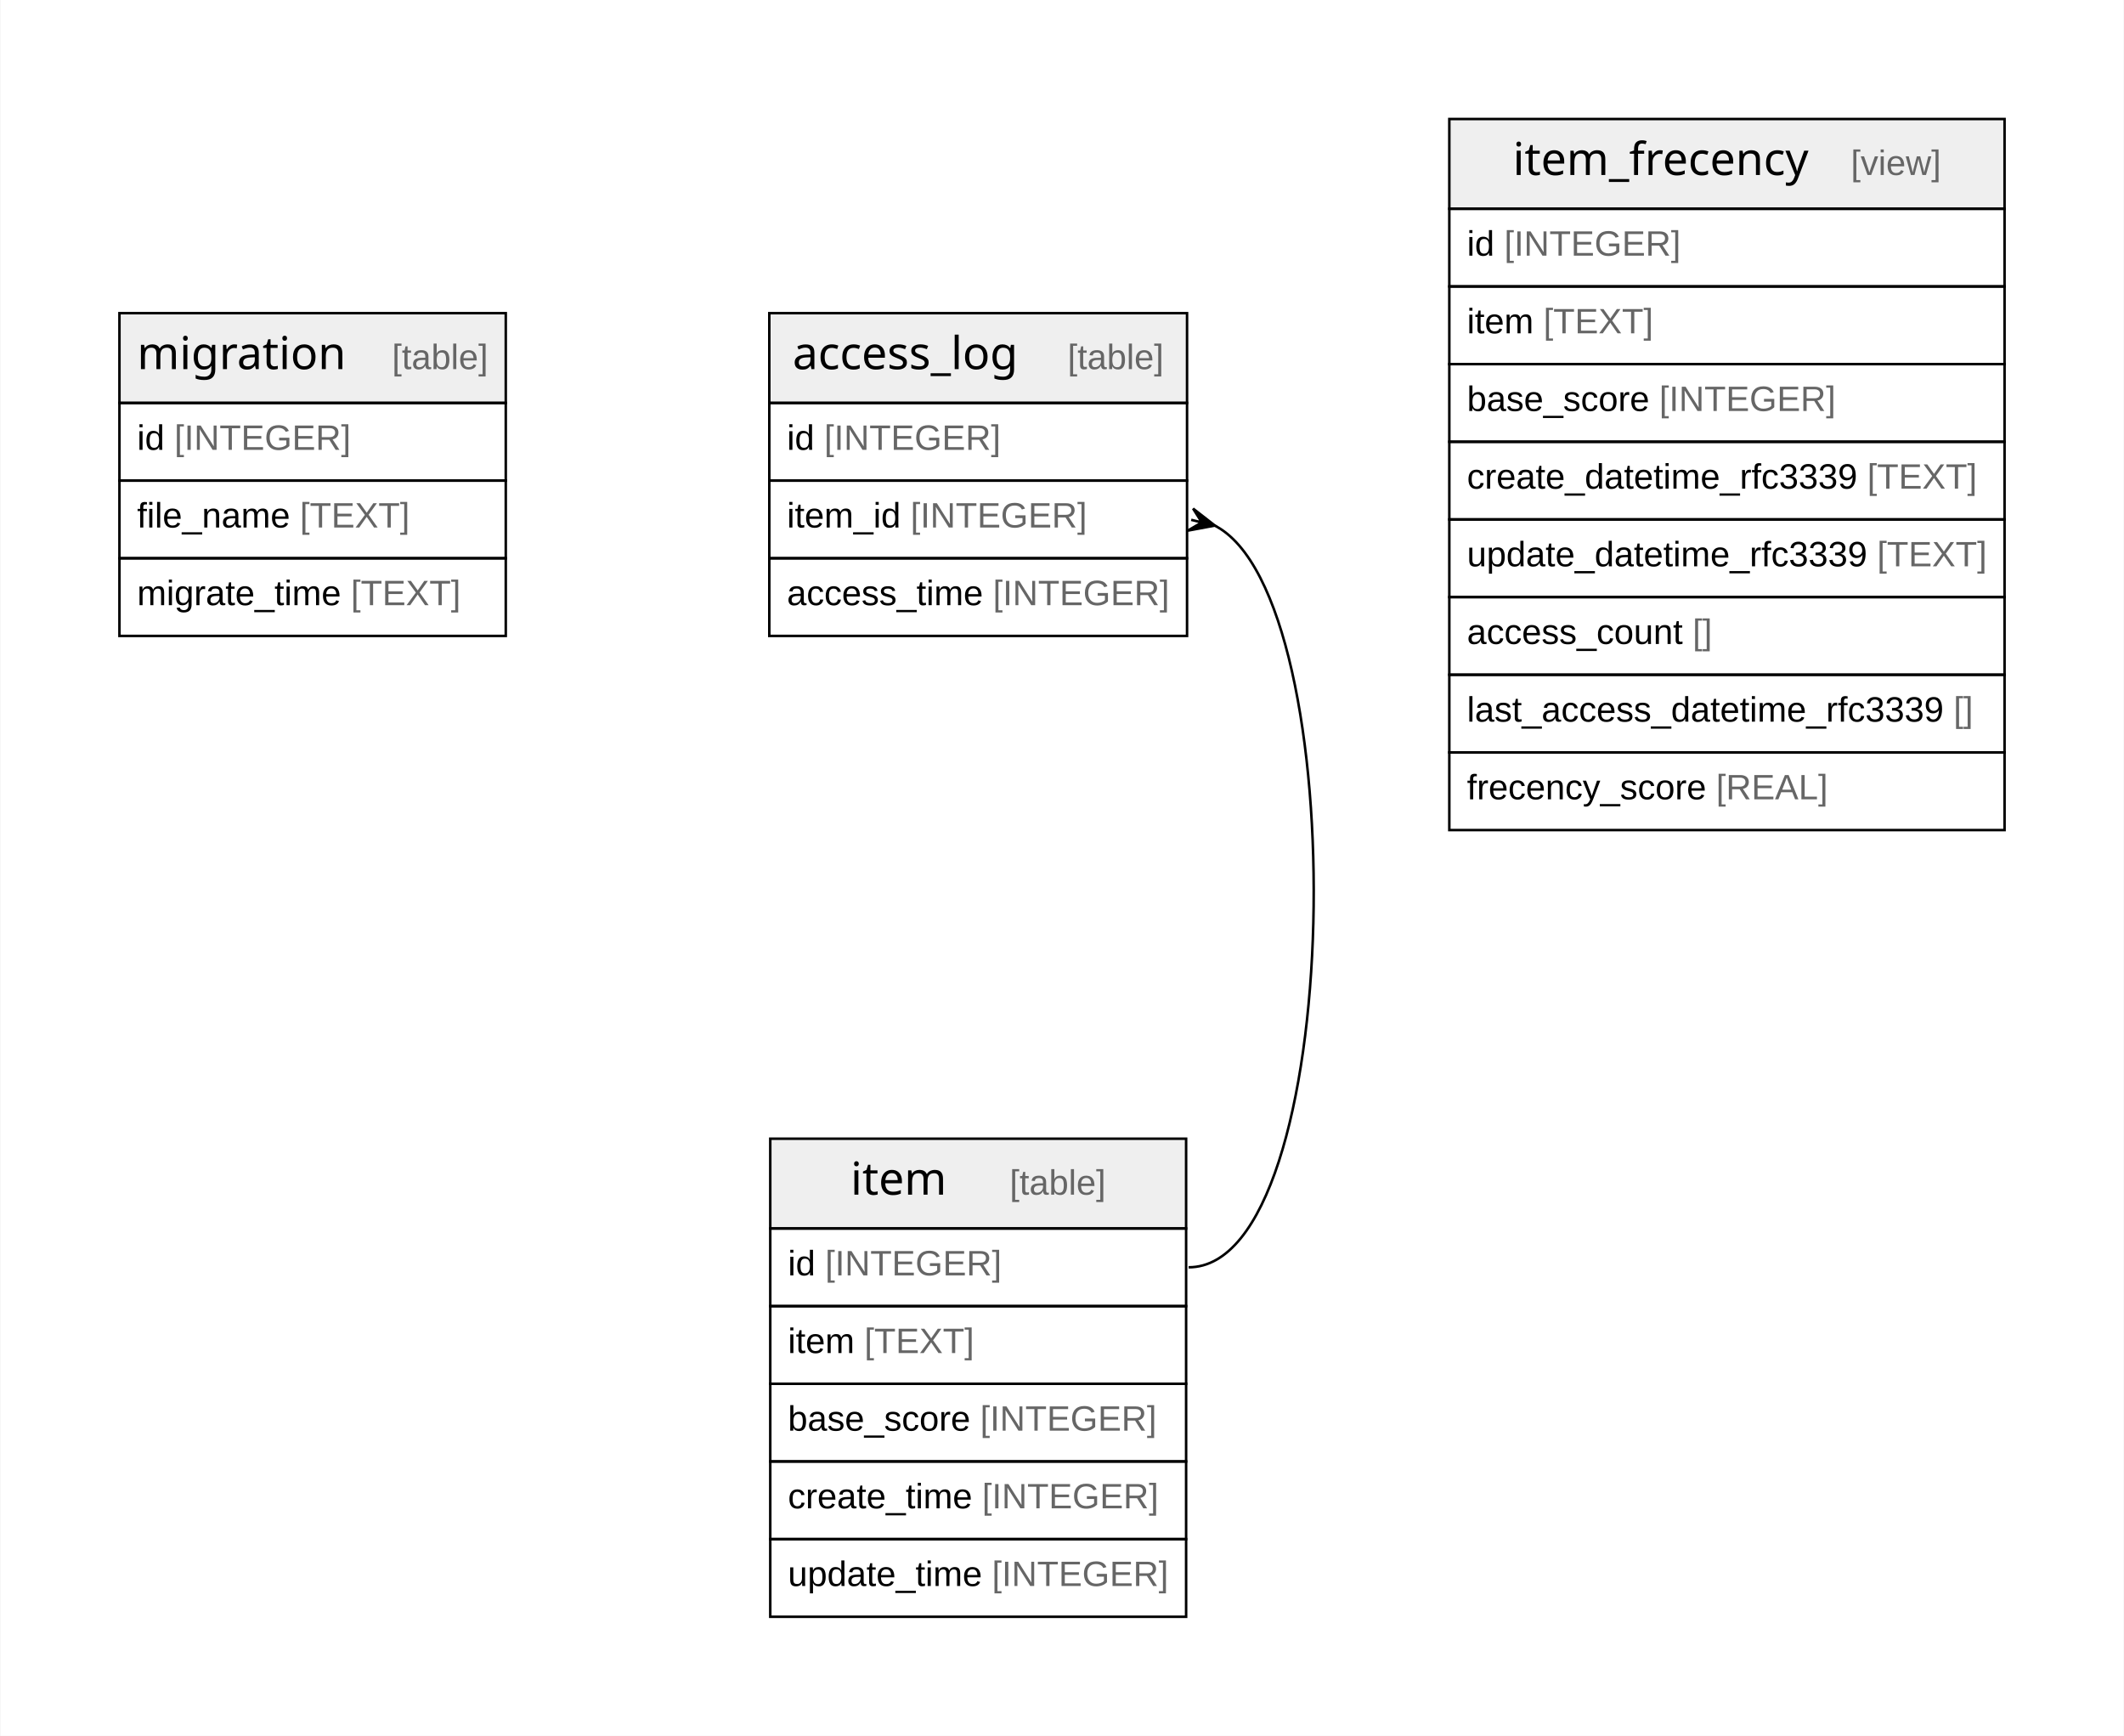
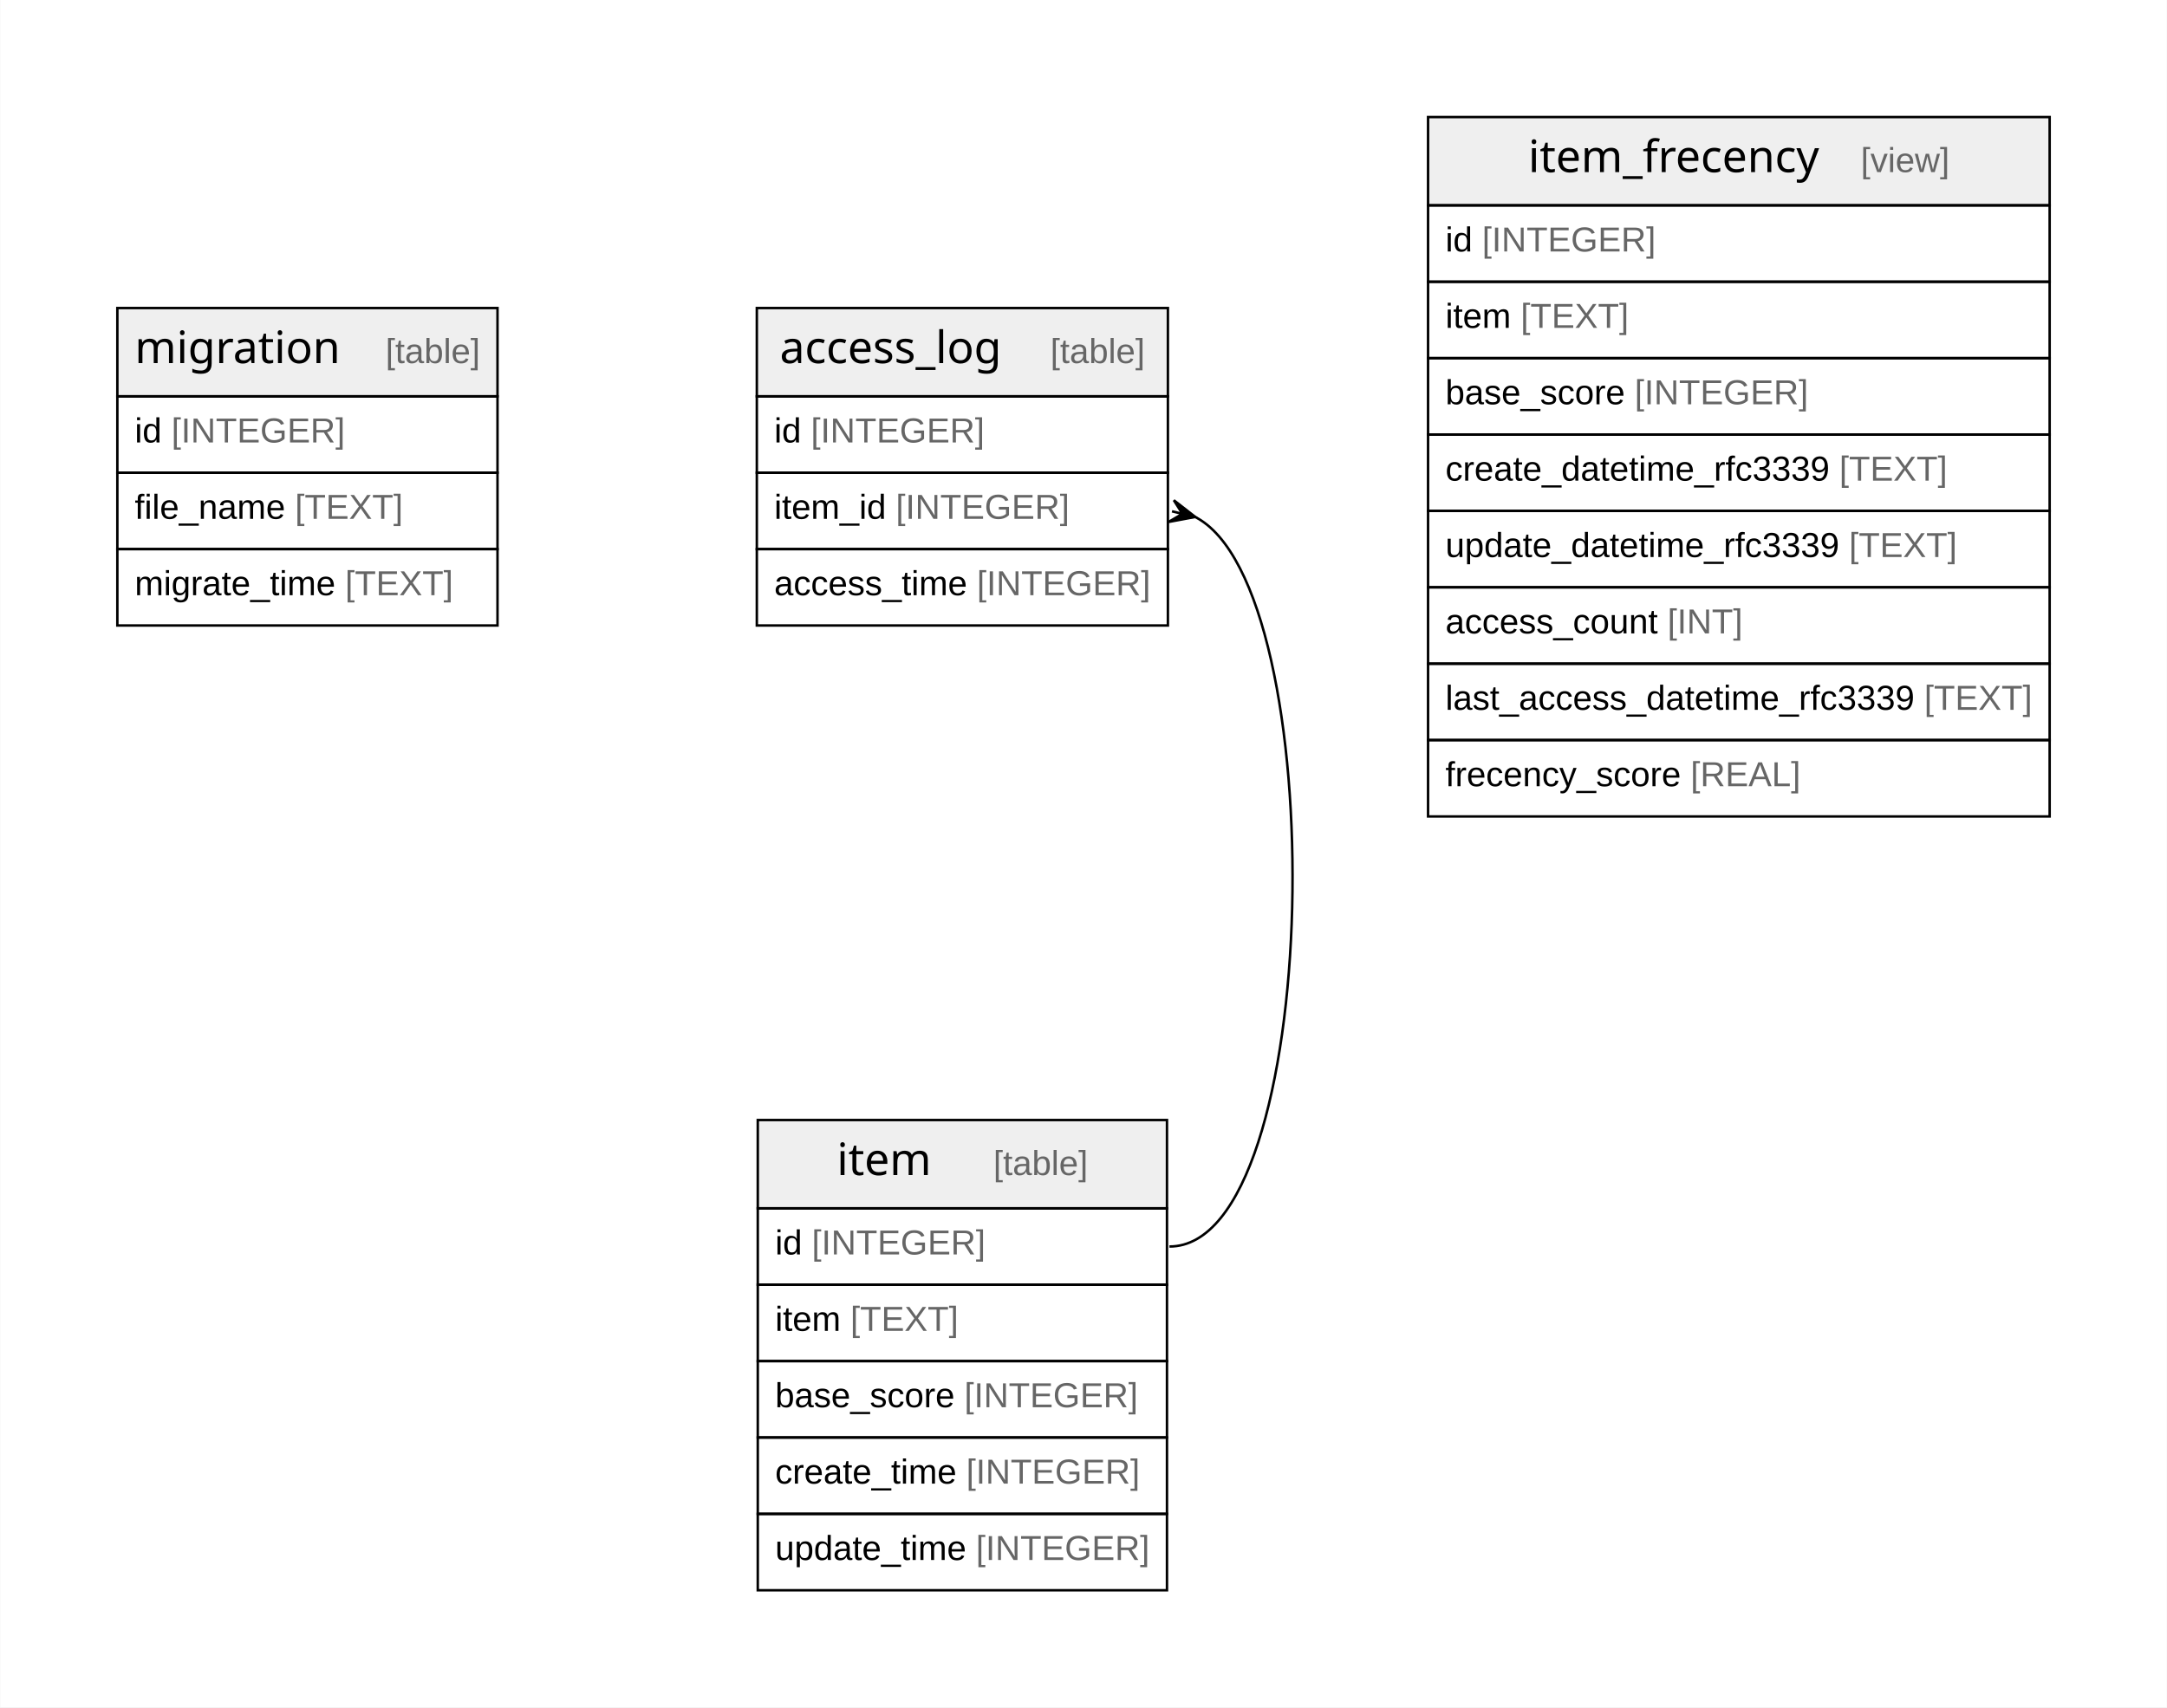
- <svg xmlns="http://www.w3.org/2000/svg" width="842pt" height="688pt" viewBox="0.00 0.00 842.14 688.40">
+ <svg xmlns="http://www.w3.org/2000/svg" width="873pt" height="688pt" viewBox="0.00 0.00 873.30 688.40">
  <g id="graph0" class="graph" transform="scale(1 1) rotate(0) translate(4 684.4)">
-     <polygon fill="white" stroke="none" points="-4,4 -4,-684.4 838.14,-684.4 838.14,4 -4,4" />
+     <polygon fill="white" stroke="none" points="-4,4 -4,-684.4 869.3,-684.4 869.3,4 -4,4" />
    <g id="node1" class="node">
      <polygon fill="#efefef" stroke="none" points="43.2,-524.6 43.2,-560.2 196.44,-560.2 196.44,-524.6 43.2,-524.6" />
      <polygon fill="none" stroke="black" points="43.2,-524.6 43.2,-560.2 196.44,-560.2 196.44,-524.6 43.2,-524.6" />
      <text text-anchor="start" x="50.2" y="-538" font-family="Arial Bold" font-size="18.00">migration</text>
      <text text-anchor="start" x="120.19" y="-538" font-family="Arial" font-size="14.00">    </text>
      <text text-anchor="start" x="151.3" y="-538" font-family="Arial" font-size="14.00" fill="#666666">[table]</text>
      <polygon fill="none" stroke="black" points="43.2,-493.8 43.2,-524.6 196.44,-524.6 196.44,-493.8 43.2,-493.8" />
      <text text-anchor="start" x="50.2" y="-506" font-family="Arial" font-size="14.00">id </text>
      <text text-anchor="start" x="64.99" y="-506" font-family="Arial" font-size="14.00" fill="#666666">[INTEGER]</text>
      <polygon fill="none" stroke="black" points="43.2,-463 43.2,-493.8 196.44,-493.8 196.44,-463 43.2,-463" />
      <text text-anchor="start" x="50.2" y="-475.2" font-family="Arial" font-size="14.00">file_name </text>
      <text text-anchor="start" x="114.79" y="-475.2" font-family="Arial" font-size="14.00" fill="#666666">[TEXT]</text>
      <polygon fill="none" stroke="black" points="43.2,-432.2 43.2,-463 196.44,-463 196.44,-432.2 43.2,-432.2" />
      <text text-anchor="start" x="50.2" y="-444.4" font-family="Arial" font-size="14.00">migrate_time </text>
      <text text-anchor="start" x="135.01" y="-444.4" font-family="Arial" font-size="14.00" fill="#666666">[TEXT]</text>
    </g>
    <g id="node2" class="node">
      <polygon fill="#efefef" stroke="none" points="301.35,-197.2 301.35,-232.8 466.3,-232.8 466.3,-197.2 301.35,-197.2" />
      <polygon fill="none" stroke="black" points="301.35,-197.2 301.35,-232.8 466.3,-232.8 466.3,-197.2 301.35,-197.2" />
      <text text-anchor="start" x="333.2" y="-210.6" font-family="Arial Bold" font-size="18.00">item</text>
      <text text-anchor="start" x="365.19" y="-210.6" font-family="Arial" font-size="14.00">    </text>
      <text text-anchor="start" x="396.31" y="-210.6" font-family="Arial" font-size="14.00" fill="#666666">[table]</text>
      <polygon fill="none" stroke="black" points="301.35,-166.4 301.35,-197.2 466.3,-197.2 466.3,-166.4 301.35,-166.4" />
      <text text-anchor="start" x="308.35" y="-178.6" font-family="Arial" font-size="14.00">id </text>
      <text text-anchor="start" x="323.13" y="-178.6" font-family="Arial" font-size="14.00" fill="#666666">[INTEGER]</text>
      <polygon fill="none" stroke="black" points="301.35,-135.6 301.35,-166.4 466.3,-166.4 466.3,-135.6 301.35,-135.6" />
      <text text-anchor="start" x="308.35" y="-147.8" font-family="Arial" font-size="14.00">item </text>
      <text text-anchor="start" x="338.68" y="-147.8" font-family="Arial" font-size="14.00" fill="#666666">[TEXT]</text>
      <polygon fill="none" stroke="black" points="301.35,-104.8 301.35,-135.6 466.3,-135.6 466.3,-104.8 301.35,-104.8" />
      <text text-anchor="start" x="308.35" y="-117" font-family="Arial" font-size="14.00">base_score </text>
      <text text-anchor="start" x="384.61" y="-117" font-family="Arial" font-size="14.00" fill="#666666">[INTEGER]</text>
      <polygon fill="none" stroke="black" points="301.35,-74 301.35,-104.8 466.3,-104.8 466.3,-74 301.35,-74" />
      <text text-anchor="start" x="308.35" y="-86.2" font-family="Arial" font-size="14.00">create_time </text>
      <text text-anchor="start" x="385.38" y="-86.2" font-family="Arial" font-size="14.00" fill="#666666">[INTEGER]</text>
      <polygon fill="none" stroke="black" points="301.35,-43.2 301.35,-74 466.3,-74 466.3,-43.2 301.35,-43.2" />
      <text text-anchor="start" x="308.35" y="-55.4" font-family="Arial" font-size="14.00">update_time </text>
      <text text-anchor="start" x="389.29" y="-55.4" font-family="Arial" font-size="14.00" fill="#666666">[INTEGER]</text>
    </g>
    <g id="node3" class="node">
      <polygon fill="#efefef" stroke="none" points="300.97,-524.6 300.97,-560.2 466.67,-560.2 466.67,-524.6 300.97,-524.6" />
      <polygon fill="none" stroke="black" points="300.97,-524.6 300.97,-560.2 466.67,-560.2 466.67,-524.6 300.97,-524.6" />
      <text text-anchor="start" x="310.21" y="-538" font-family="Arial Bold" font-size="18.00">access_log</text>
      <text text-anchor="start" x="388.18" y="-538" font-family="Arial" font-size="14.00">    </text>
      <text text-anchor="start" x="419.29" y="-538" font-family="Arial" font-size="14.00" fill="#666666">[table]</text>
      <polygon fill="none" stroke="black" points="300.97,-493.8 300.97,-524.6 466.67,-524.6 466.67,-493.8 300.97,-493.8" />
      <text text-anchor="start" x="307.97" y="-506" font-family="Arial" font-size="14.00">id </text>
      <text text-anchor="start" x="322.76" y="-506" font-family="Arial" font-size="14.00" fill="#666666">[INTEGER]</text>
      <polygon fill="none" stroke="black" points="300.97,-463 300.97,-493.8 466.67,-493.8 466.67,-463 300.97,-463" />
      <text text-anchor="start" x="307.97" y="-475.2" font-family="Arial" font-size="14.00">item_id </text>
      <text text-anchor="start" x="356.99" y="-475.2" font-family="Arial" font-size="14.00" fill="#666666">[INTEGER]</text>
      <polygon fill="none" stroke="black" points="300.97,-432.2 300.97,-463 466.67,-463 466.67,-432.2 300.97,-432.2" />
      <text text-anchor="start" x="307.97" y="-444.4" font-family="Arial" font-size="14.00">access_time </text>
      <text text-anchor="start" x="389.67" y="-444.4" font-family="Arial" font-size="14.00" fill="#666666">[INTEGER]</text>
    </g>
    <g id="edge1" class="edge">
      <path fill="none" stroke="black" d="M477.55,-476.01C533.36,-447.94 529.73,-181.8 467.3,-181.8" />
      <polygon fill="black" stroke="black" points="477.72,-475.97 466.94,-473.95 472.53,-477.22 468.32,-478.24 468.32,-478.24 468.32,-478.24 472.53,-477.22 469.06,-482.7 477.72,-475.97" />
    </g>
    <g id="node4" class="node">
-       <polygon fill="#efefef" stroke="none" points="570.7,-601.6 570.7,-637.2 790.94,-637.2 790.94,-601.6 570.7,-601.6" />
-       <polygon fill="none" stroke="black" points="570.7,-601.6 570.7,-637.2 790.94,-637.2 790.94,-601.6 570.7,-601.6" />
-       <text text-anchor="start" x="595.9" y="-615" font-family="Arial Bold" font-size="18.00">item_frecency</text>
-       <text text-anchor="start" x="698.84" y="-615" font-family="Arial" font-size="14.00">    </text>
-       <text text-anchor="start" x="729.96" y="-615" font-family="Arial" font-size="14.00" fill="#666666">[view]</text>
-       <polygon fill="none" stroke="black" points="570.7,-570.8 570.7,-601.6 790.94,-601.6 790.94,-570.8 570.7,-570.8" />
-       <text text-anchor="start" x="577.7" y="-583" font-family="Arial" font-size="14.00">id </text>
-       <text text-anchor="start" x="592.49" y="-583" font-family="Arial" font-size="14.00" fill="#666666">[INTEGER]</text>
-       <polygon fill="none" stroke="black" points="570.7,-540 570.7,-570.8 790.94,-570.8 790.94,-540 570.7,-540" />
-       <text text-anchor="start" x="577.7" y="-552.2" font-family="Arial" font-size="14.00">item </text>
-       <text text-anchor="start" x="608.04" y="-552.2" font-family="Arial" font-size="14.00" fill="#666666">[TEXT]</text>
-       <polygon fill="none" stroke="black" points="570.7,-509.2 570.7,-540 790.94,-540 790.94,-509.2 570.7,-509.2" />
-       <text text-anchor="start" x="577.7" y="-521.4" font-family="Arial" font-size="14.00">base_score </text>
-       <text text-anchor="start" x="653.97" y="-521.4" font-family="Arial" font-size="14.00" fill="#666666">[INTEGER]</text>
-       <polygon fill="none" stroke="black" points="570.7,-478.4 570.7,-509.2 790.94,-509.2 790.94,-478.4 570.7,-478.4" />
-       <text text-anchor="start" x="577.7" y="-490.6" font-family="Arial" font-size="14.00">create_datetime_rfc3339 </text>
-       <text text-anchor="start" x="736.47" y="-490.6" font-family="Arial" font-size="14.00" fill="#666666">[TEXT]</text>
-       <polygon fill="none" stroke="black" points="570.7,-447.6 570.7,-478.4 790.94,-478.4 790.94,-447.6 570.7,-447.6" />
-       <text text-anchor="start" x="577.7" y="-459.8" font-family="Arial" font-size="14.00">update_datetime_rfc3339 </text>
-       <text text-anchor="start" x="740.38" y="-459.8" font-family="Arial" font-size="14.00" fill="#666666">[TEXT]</text>
-       <polygon fill="none" stroke="black" points="570.7,-416.8 570.7,-447.6 790.94,-447.6 790.94,-416.8 570.7,-416.8" />
-       <text text-anchor="start" x="577.7" y="-429" font-family="Arial" font-size="14.00">access_count </text>
-       <text text-anchor="start" x="667.2" y="-429" font-family="Arial" font-size="14.00" fill="#666666">[]</text>
-       <polygon fill="none" stroke="black" points="570.7,-386 570.7,-416.8 790.94,-416.8 790.94,-386 570.7,-386" />
-       <text text-anchor="start" x="577.7" y="-398.2" font-family="Arial" font-size="14.00">last_access_datetime_rfc3339 </text>
-       <text text-anchor="start" x="770.7" y="-398.2" font-family="Arial" font-size="14.00" fill="#666666">[]</text>
-       <polygon fill="none" stroke="black" points="570.7,-355.2 570.7,-386 790.94,-386 790.94,-355.2 570.7,-355.2" />
-       <text text-anchor="start" x="577.7" y="-367.4" font-family="Arial" font-size="14.00">frecency_score </text>
-       <text text-anchor="start" x="676.52" y="-367.4" font-family="Arial" font-size="14.00" fill="#666666">[REAL]</text>
+       <polygon fill="#efefef" stroke="none" points="571.54,-601.6 571.54,-637.2 822.1,-637.2 822.1,-601.6 571.54,-601.6" />
+       <polygon fill="none" stroke="black" points="571.54,-601.6 571.54,-637.2 822.1,-637.2 822.1,-601.6 571.54,-601.6" />
+       <text text-anchor="start" x="611.9" y="-615" font-family="Arial Bold" font-size="18.00">item_frecency</text>
+       <text text-anchor="start" x="714.84" y="-615" font-family="Arial" font-size="14.00">    </text>
+       <text text-anchor="start" x="745.96" y="-615" font-family="Arial" font-size="14.00" fill="#666666">[view]</text>
+       <polygon fill="none" stroke="black" points="571.54,-570.8 571.54,-601.6 822.1,-601.6 822.1,-570.8 571.54,-570.8" />
+       <text text-anchor="start" x="578.54" y="-583" font-family="Arial" font-size="14.00">id </text>
+       <text text-anchor="start" x="593.33" y="-583" font-family="Arial" font-size="14.00" fill="#666666">[INTEGER]</text>
+       <polygon fill="none" stroke="black" points="571.54,-540 571.54,-570.8 822.1,-570.8 822.1,-540 571.54,-540" />
+       <text text-anchor="start" x="578.54" y="-552.2" font-family="Arial" font-size="14.00">item </text>
+       <text text-anchor="start" x="608.88" y="-552.2" font-family="Arial" font-size="14.00" fill="#666666">[TEXT]</text>
+       <polygon fill="none" stroke="black" points="571.54,-509.2 571.54,-540 822.1,-540 822.1,-509.2 571.54,-509.2" />
+       <text text-anchor="start" x="578.54" y="-521.4" font-family="Arial" font-size="14.00">base_score </text>
+       <text text-anchor="start" x="654.81" y="-521.4" font-family="Arial" font-size="14.00" fill="#666666">[INTEGER]</text>
+       <polygon fill="none" stroke="black" points="571.54,-478.4 571.54,-509.2 822.1,-509.2 822.1,-478.4 571.54,-478.4" />
+       <text text-anchor="start" x="578.54" y="-490.6" font-family="Arial" font-size="14.00">create_datetime_rfc3339 </text>
+       <text text-anchor="start" x="737.31" y="-490.6" font-family="Arial" font-size="14.00" fill="#666666">[TEXT]</text>
+       <polygon fill="none" stroke="black" points="571.54,-447.6 571.54,-478.4 822.1,-478.4 822.1,-447.6 571.54,-447.6" />
+       <text text-anchor="start" x="578.54" y="-459.8" font-family="Arial" font-size="14.00">update_datetime_rfc3339 </text>
+       <text text-anchor="start" x="741.22" y="-459.8" font-family="Arial" font-size="14.00" fill="#666666">[TEXT]</text>
+       <polygon fill="none" stroke="black" points="571.54,-416.8 571.54,-447.6 822.1,-447.6 822.1,-416.8 571.54,-416.8" />
+       <text text-anchor="start" x="578.54" y="-429" font-family="Arial" font-size="14.00">access_count </text>
+       <text text-anchor="start" x="668.04" y="-429" font-family="Arial" font-size="14.00" fill="#666666">[INT]</text>
+       <polygon fill="none" stroke="black" points="571.54,-386 571.54,-416.8 822.1,-416.8 822.1,-386 571.54,-386" />
+       <text text-anchor="start" x="578.54" y="-398.2" font-family="Arial" font-size="14.00">last_access_datetime_rfc3339 </text>
+       <text text-anchor="start" x="771.54" y="-398.2" font-family="Arial" font-size="14.00" fill="#666666">[TEXT]</text>
+       <polygon fill="none" stroke="black" points="571.54,-355.2 571.54,-386 822.1,-386 822.1,-355.2 571.54,-355.2" />
+       <text text-anchor="start" x="578.54" y="-367.4" font-family="Arial" font-size="14.00">frecency_score </text>
+       <text text-anchor="start" x="677.36" y="-367.4" font-family="Arial" font-size="14.00" fill="#666666">[REAL]</text>
    </g>
  </g>
</svg>
